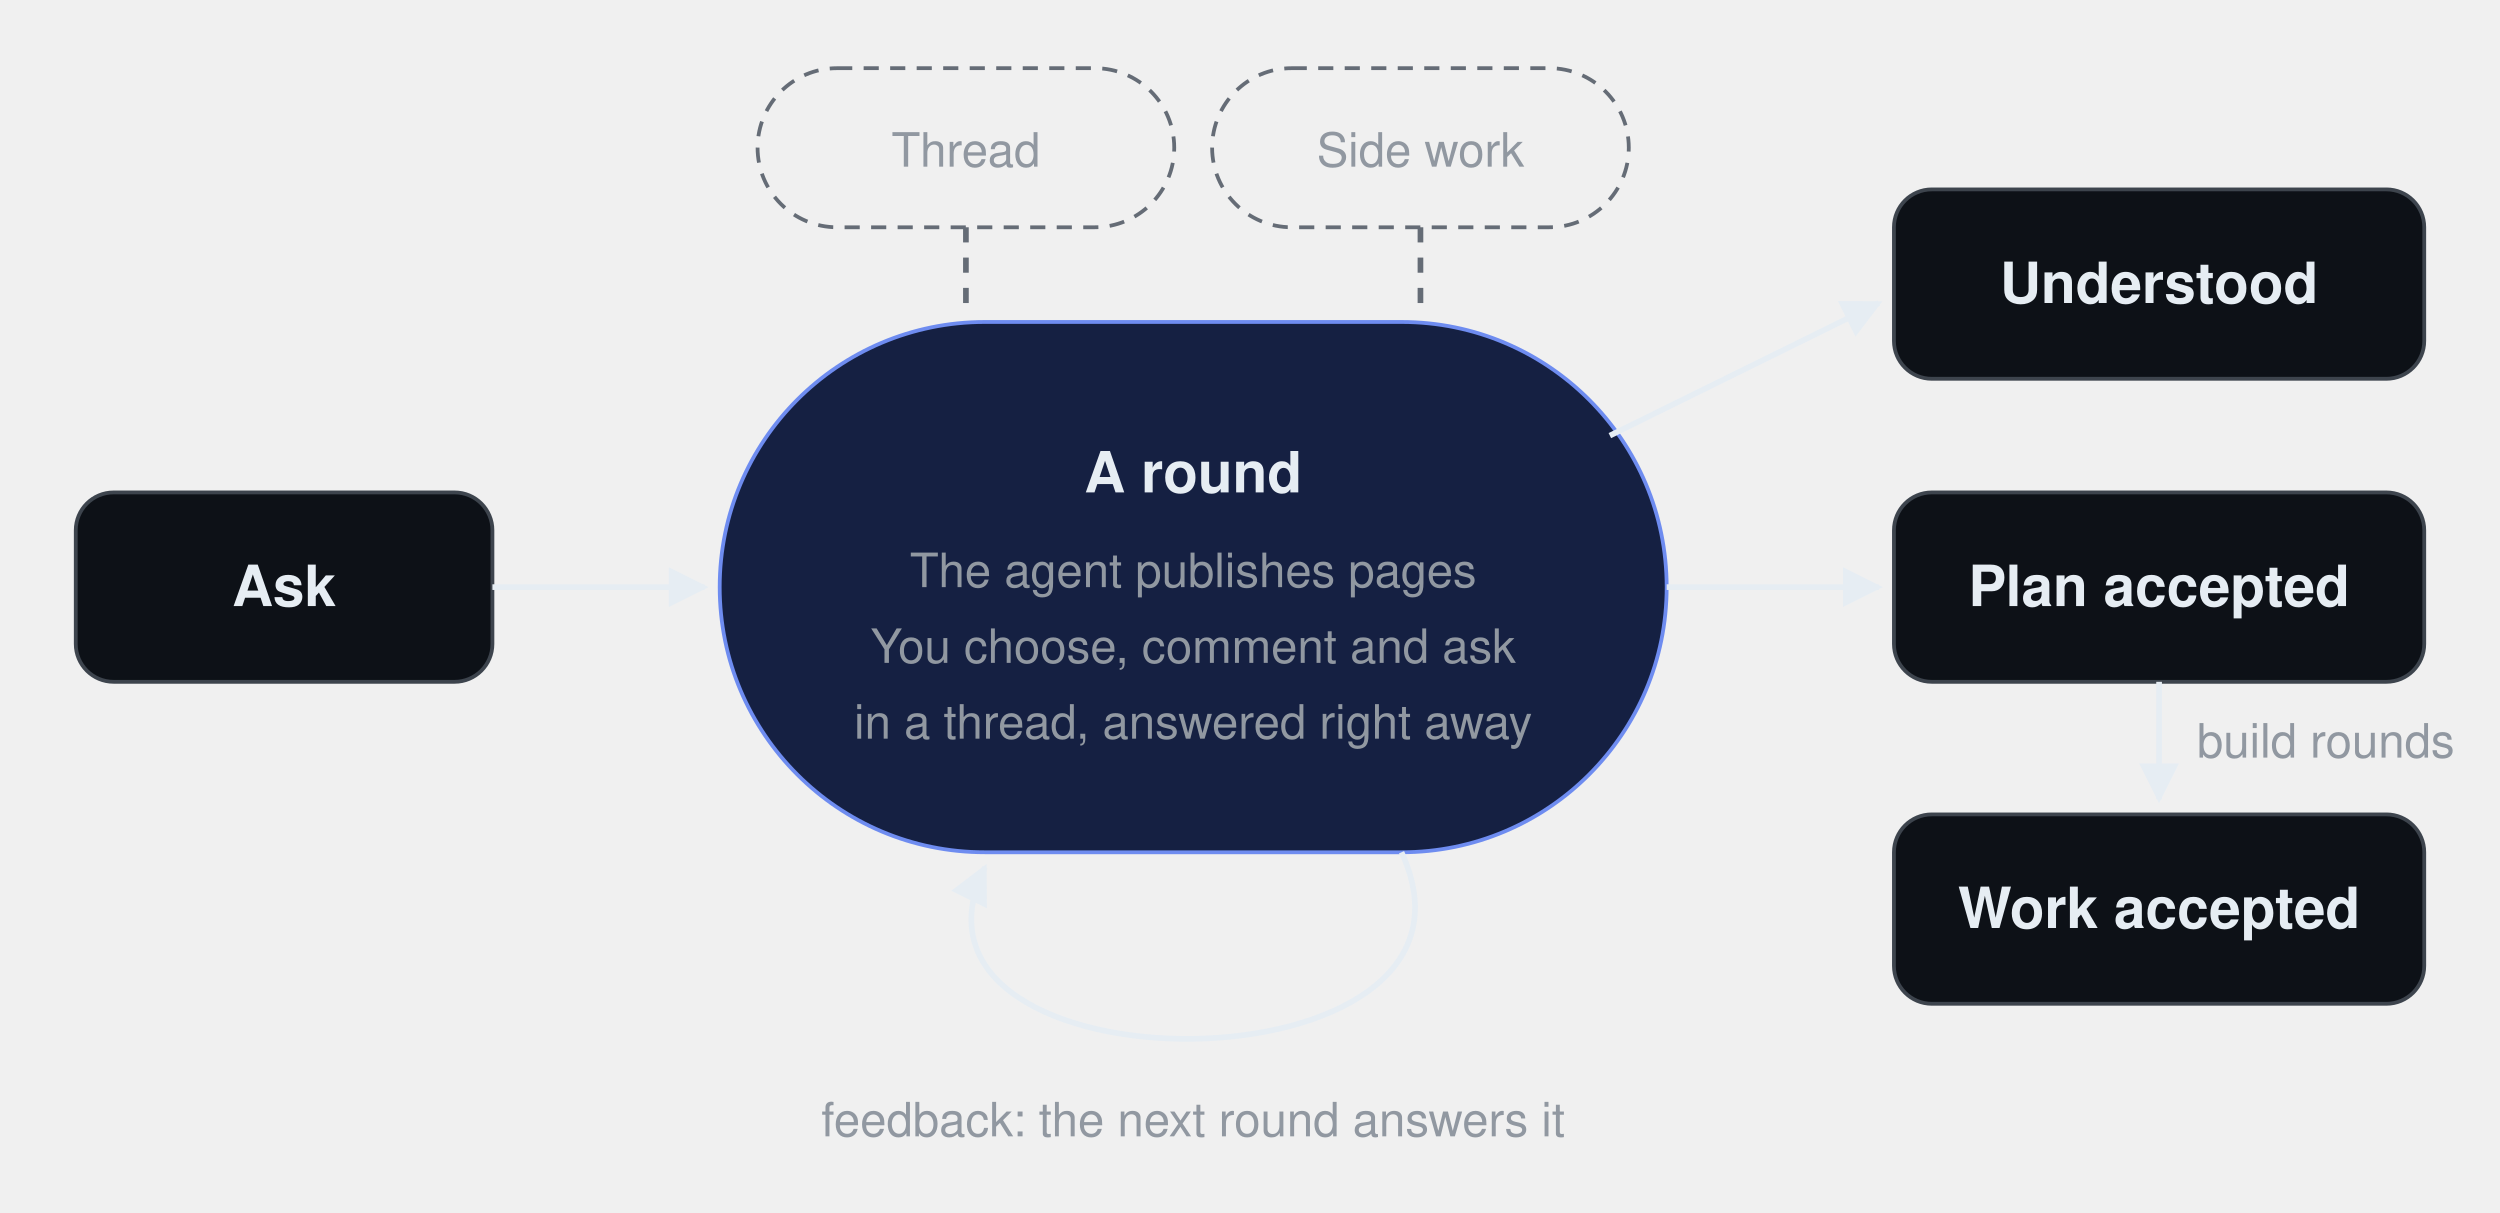
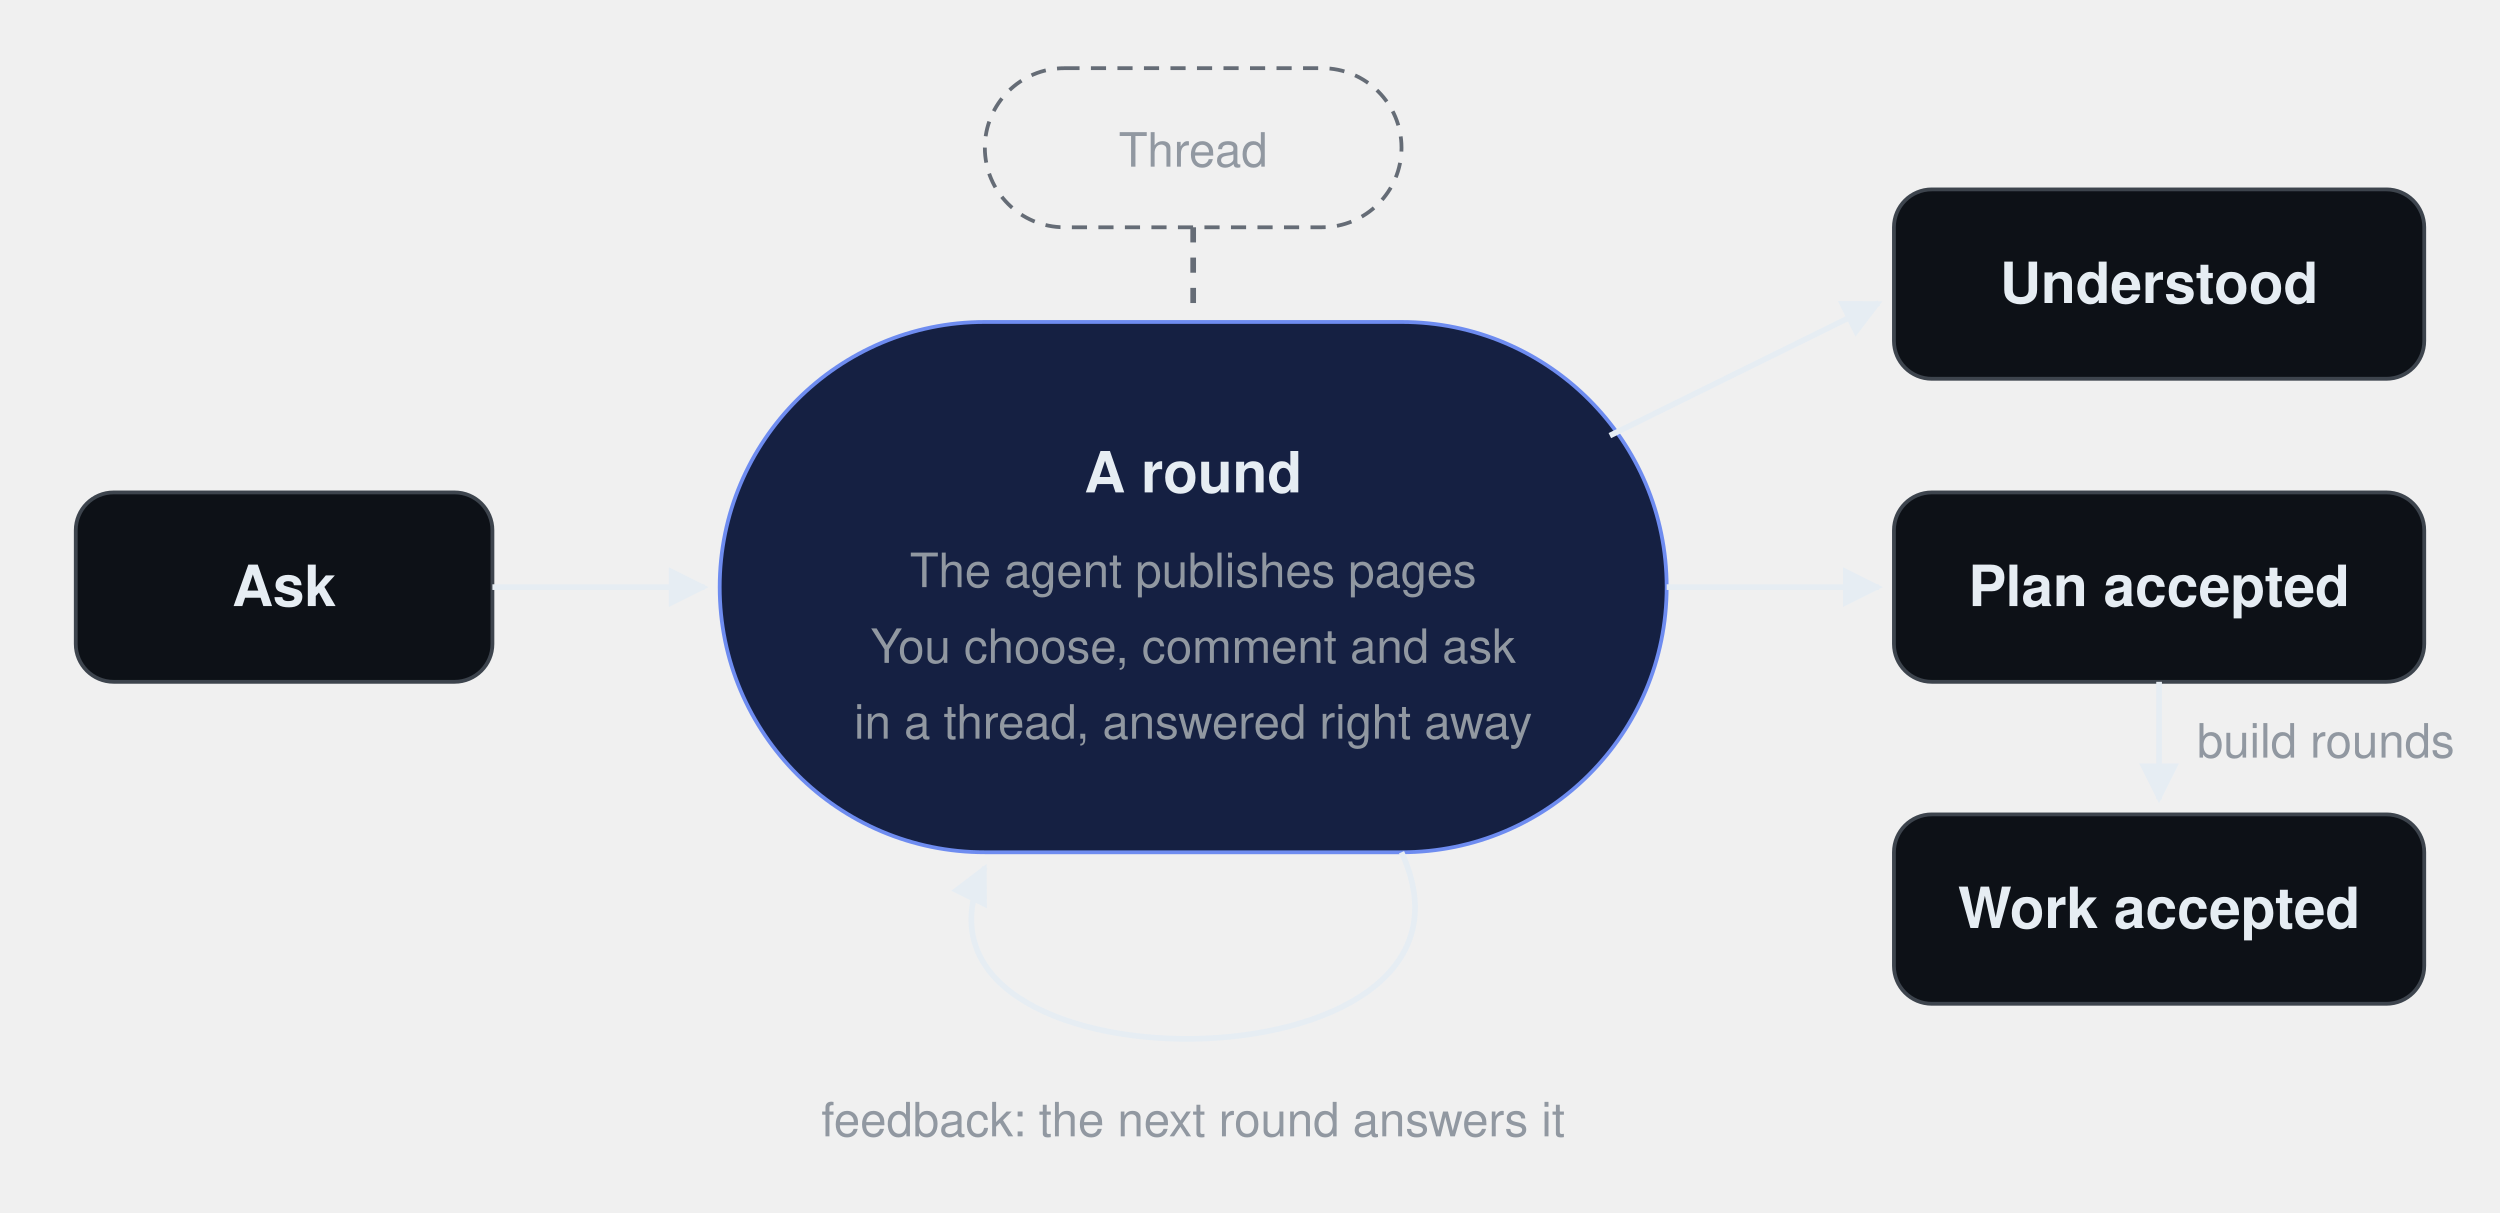
<svg xmlns="http://www.w3.org/2000/svg" viewBox="0 0 660 320" role="img" aria-label="A pair session: you ask, then work through rounds with feedback until something is understood, a plan is accepted, or the work is accepted">
  <style>
text{font-family:-apple-system,BlinkMacSystemFont,"Segoe UI",Helvetica,Arial,sans-serif;fill:#1f2328;text-anchor:middle;font-size:15px}
.t{font-weight:600}.s{font-size:12.5px;fill:#59636e}.l{text-anchor:start}
.line{fill:none;stroke:#1f2328;stroke-width:1.5}.head{fill:#1f2328}
.box{fill:#ffffff;stroke:#b8bec6}.round{fill:#eef2fd;stroke:#3a5bd9}.side{fill:none;stroke:#8c959f;stroke-dasharray:4 3}.dash{fill:none;stroke:#8c959f;stroke-width:1.5;stroke-dasharray:4 4}
text{fill:#e6edf3}.s{fill:#9198a1}.line{stroke:#e6edf3}.head{fill:#e6edf3}.box{fill:#0d1117;stroke:#3d444d}.round{fill:#152042;stroke:#6e8cf0}.side{stroke:#656c76}.dash{stroke:#656c76}
</style>
  <defs>
    <marker id="a" viewBox="0 0 10 10" refX="9" refY="5" markerWidth="7" markerHeight="7" orient="auto-start-reverse">
      <path d="M0,0 L10,5 L0,10 z" class="head" />
    </marker>
  </defs>
  <rect class="box" x="20" y="130" width="110" height="50" rx="10" />
  <text x="75" y="160" class="t">Ask</text>
  <path class="line" d="M130 155 H186" marker-end="url(#a)" />
  <rect class="round" x="190" y="85" width="250" height="140" rx="70" />
  <text x="315" y="130" class="t">A round</text>
  <text x="315" y="155" class="s">The agent publishes pages</text>
  <text x="315" y="175" class="s">You choose, comment and ask</text>
  <text x="315" y="195" class="s">in a thread, answered right away</text>
  <path class="line" d="M370 225 C400 290 230 290 260 229" marker-end="url(#a)" />
  <text x="315" y="300" class="s">feedback: the next round answers it</text>
-   <rect class="side" x="200" y="18" width="110" height="42" rx="21" />
-   <text x="255" y="44" class="s">Thread</text>
-   <path class="dash" d="M255 60 V83" />
-   <rect class="side" x="320" y="18" width="110" height="42" rx="21" />
-   <text x="375" y="44" class="s">Side work</text>
-   <path class="dash" d="M375 60 V83" />
+   <rect class="side" x="260" y="18" width="110" height="42" rx="21" />
+   <text x="315" y="44" class="s">Thread</text>
+   <path class="dash" d="M315 60 V83" />
  <rect class="box" x="500" y="50" width="140" height="50" rx="10" />
  <text x="570" y="80" class="t">Understood</text>
  <rect class="box" x="500" y="130" width="140" height="50" rx="10" />
  <text x="570" y="160" class="t">Plan accepted</text>
  <rect class="box" x="500" y="215" width="140" height="50" rx="10" />
  <text x="570" y="245" class="t">Work accepted</text>
  <path class="line" d="M425 115 L496 80" marker-end="url(#a)" />
  <path class="line" d="M440 155 H496" marker-end="url(#a)" />
  <path class="line" d="M570 180 V211" marker-end="url(#a)" />
  <text x="580" y="200" class="s l">build rounds</text>
</svg>
